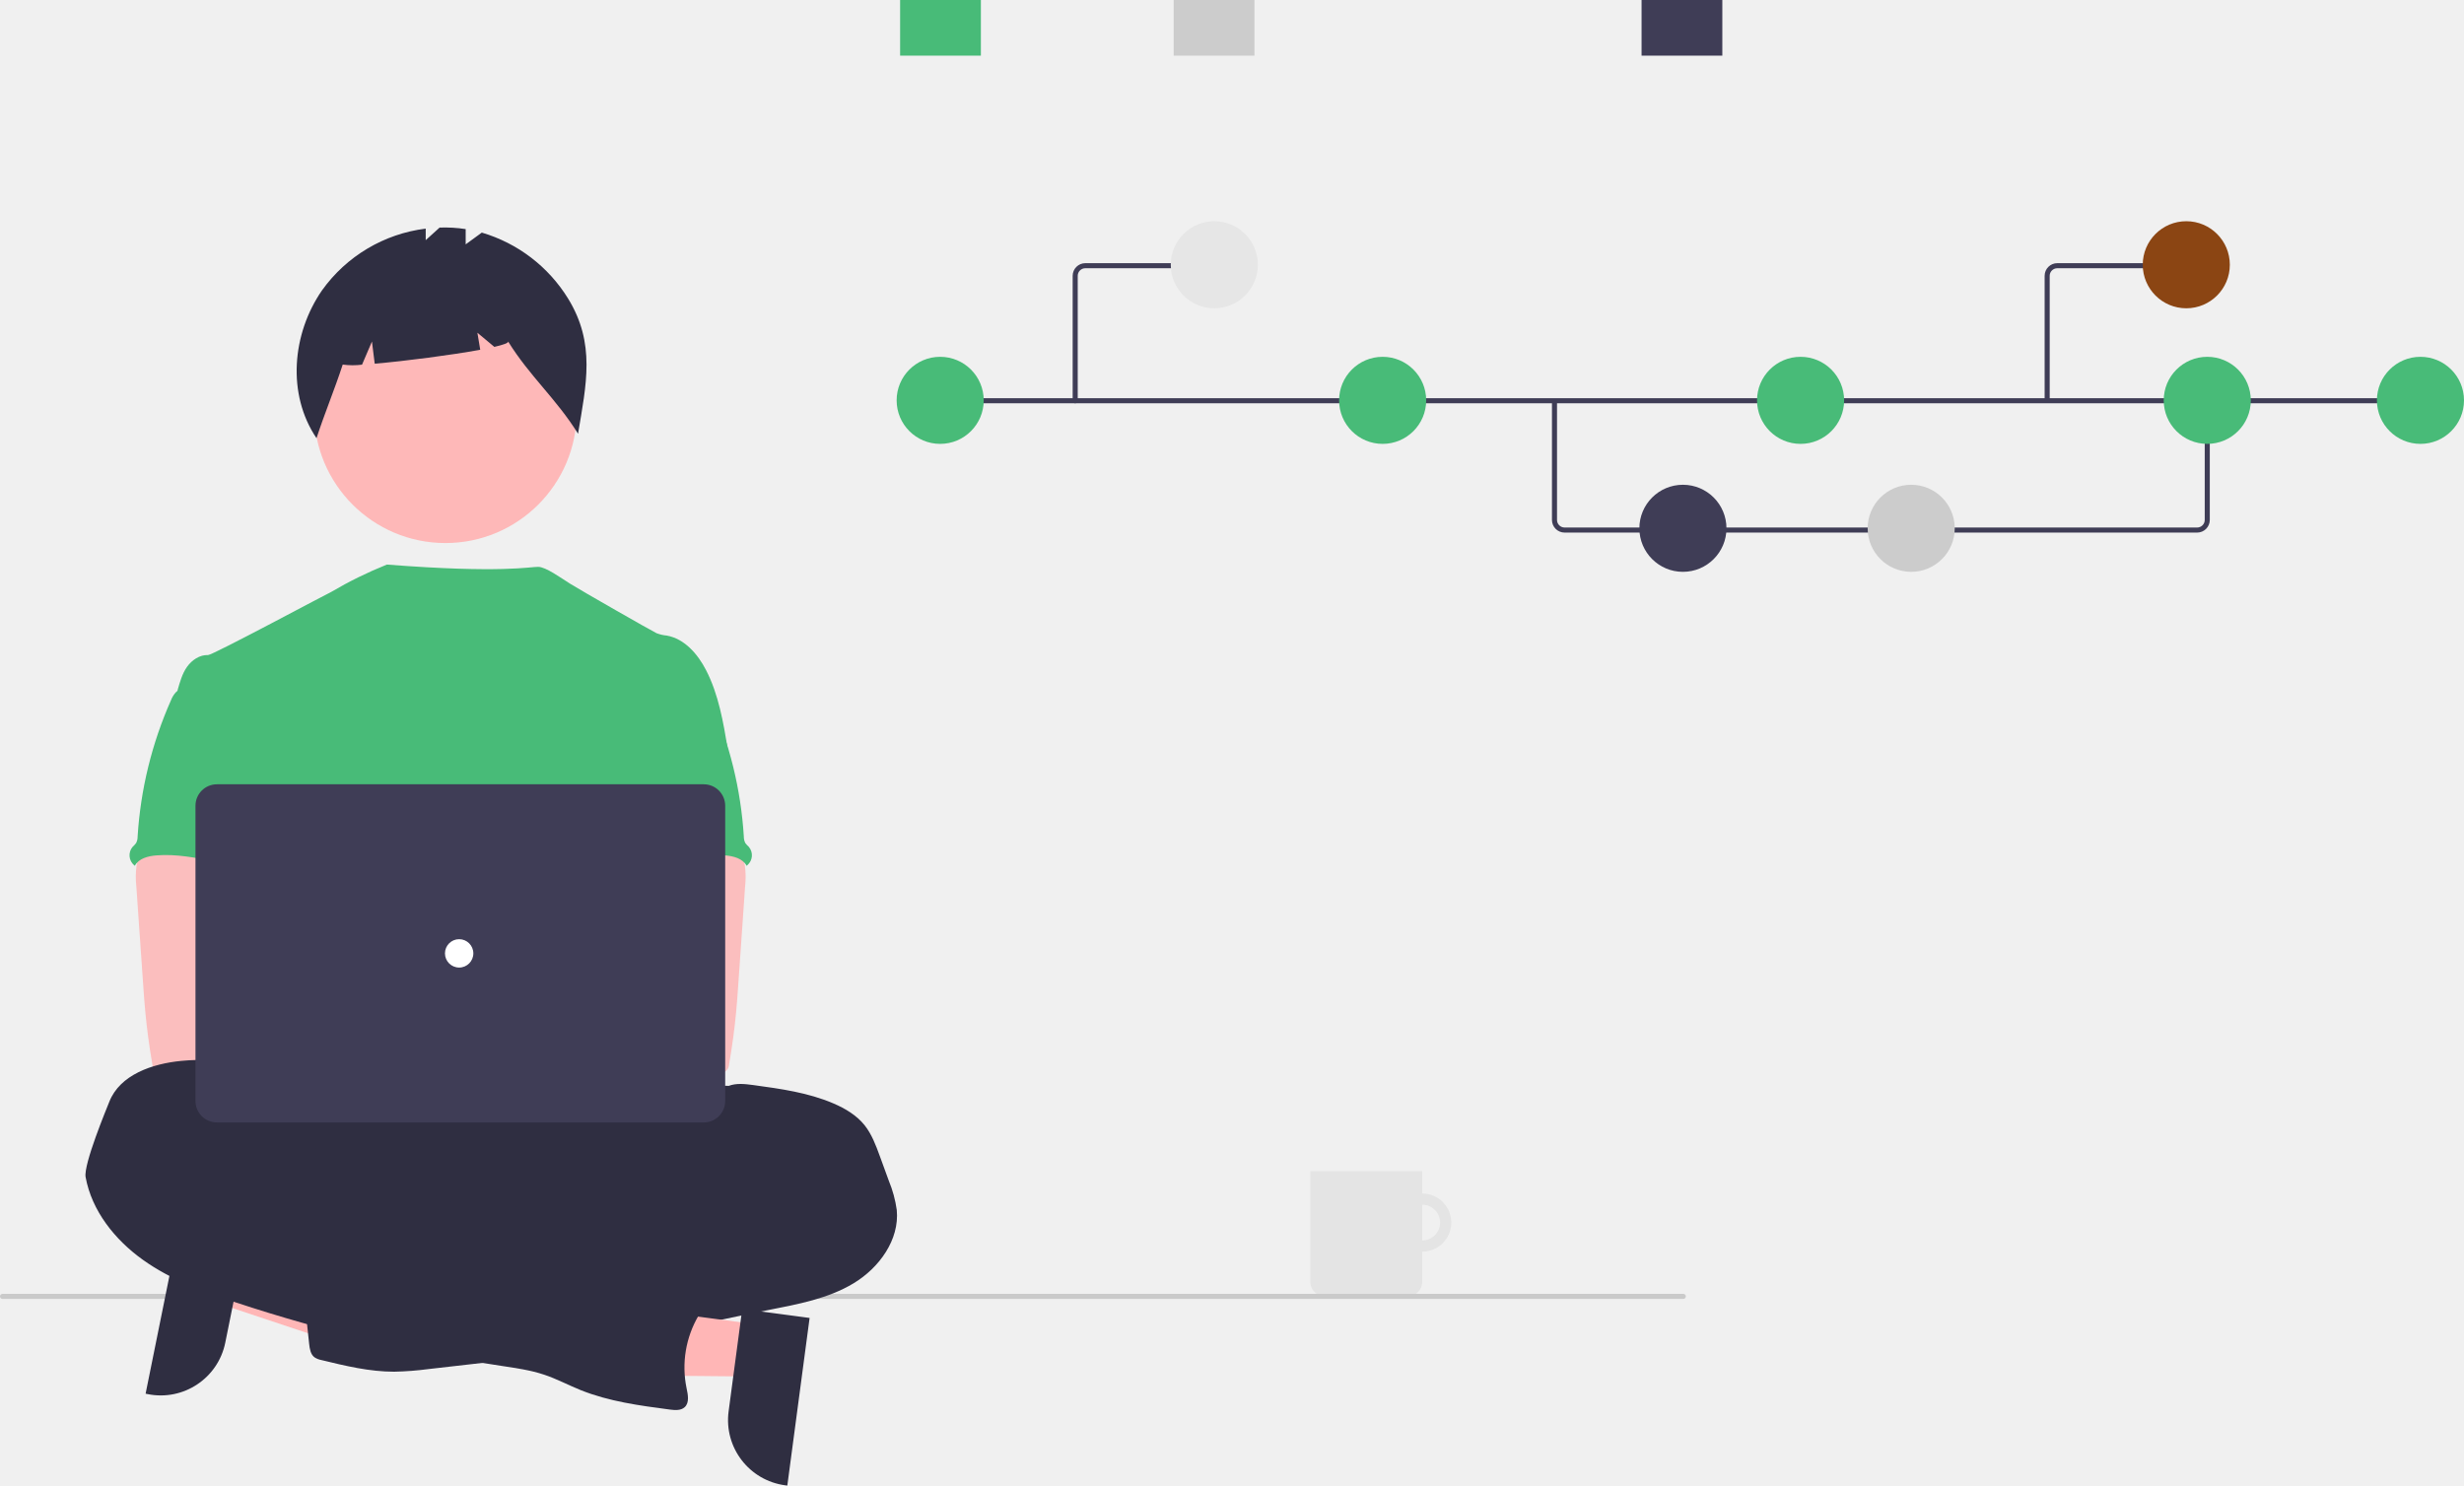
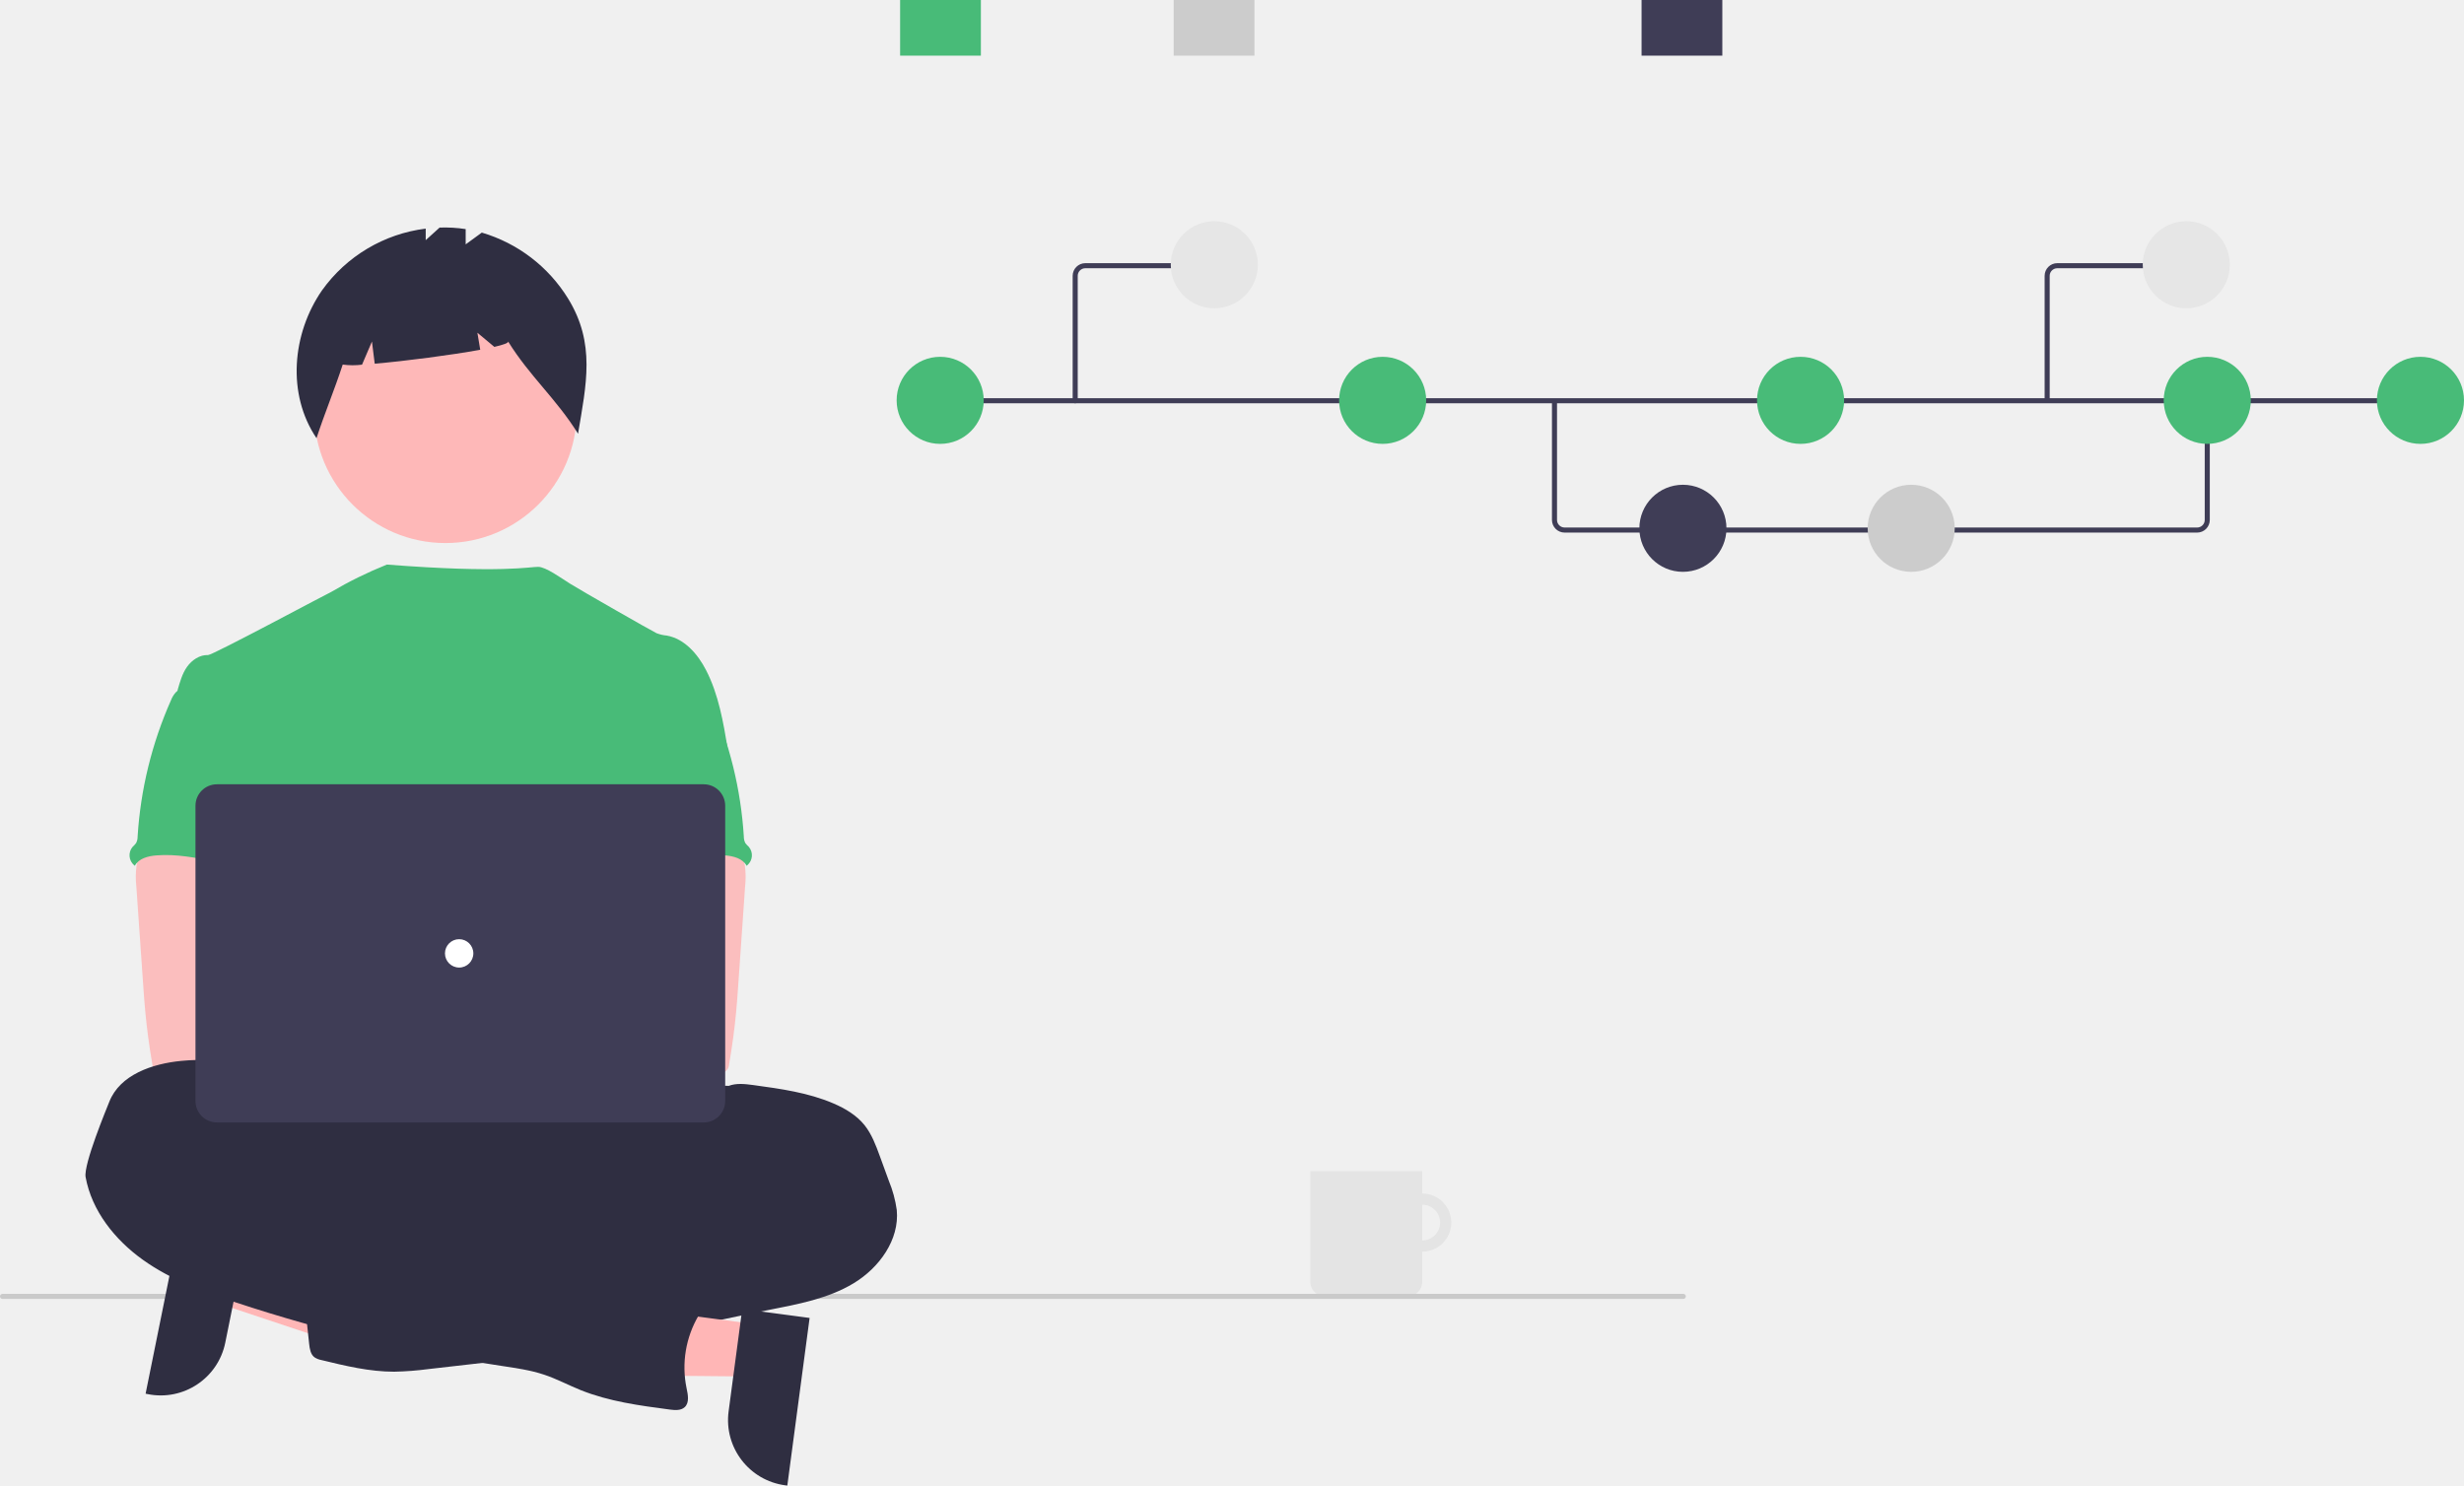
<svg xmlns="http://www.w3.org/2000/svg" id="e7334088-53de-4589-99a2-090044ddfc90" data-name="Layer 1" width="973.461" height="587.025" viewBox="0 0 973.461 587.025">
  <g id="f9b32178-6d95-472d-b482-6662972666de" data-name="Group 100">
    <path id="f4b94a19-cbe0-459a-95a6-6ea3b3d72055" data-name="Path 1465" d="M675.147,628.1a11.49,11.49,0,1,0,11.49,11.49h0A11.49,11.49,0,0,0,675.147,628.1Zm0,18.561a7.071,7.071,0,1,1,7.071-7.071v0A7.071,7.071,0,0,1,675.147,646.661Z" transform="translate(-113.2693 -156.4874)" fill="#e4e4e4" />
    <path id="abc0e0b3-f22e-4bee-9929-c6879640924e" data-name="Path 1467" d="M630.954,619.261h44.193v43.739a5.757,5.757,0,0,1-5.757,5.757h-32.679a5.757,5.757,0,0,1-5.757-5.757V619.261Z" transform="translate(-113.2693 -156.4874)" fill="#e4e4e4" />
  </g>
  <path id="e24b6f19-a0a0-4e73-9cfc-bbb7635ad236" data-name="Path 944" d="M778.403,669.758h-664.237a1.006,1.006,0,0,1,0-2h664.237a1.006,1.006,0,0,1,0,2Z" transform="translate(-113.2693 -156.4874)" fill="#cacaca" />
  <polygon points="89.41 494.381 85.302 514.694 161.695 540.208 167.759 510.228 89.41 494.381" fill="#ffb6b6" />
  <path d="M210.36,647.029l-8.091,40.003-0.0.002a26.011,26.011,0,0,1-30.65,20.335l-.828-.168,13.248-65.496Z" transform="translate(-113.2693 -156.4874)" fill="#2f2e41" />
  <circle id="fd4e5ab9-ffc8-4bbb-9267-3af70c31dae1" data-name="Ellipse 276" cx="175.979" cy="162.713" r="51.871" fill="#feb8b8" />
  <path id="a8c9bbe2-1461-49cf-8211-f8d251166dc5" data-name="Path 1461" d="M337.697,274.45a59.907,59.907,0,0,0-34.081-26.052l-6.368,4.647v-6.034a55.143,55.143,0,0,0-10.3-.6l-5.494,4.971v-4.558a59.335,59.335,0,0,0-40.932,24.347c-11.931,17.2-13.945,41.129-2.21,58.467,3.221-9.9,7.131-19.189,10.353-29.088a29.299,29.299,0,0,0,7.633.037l3.919-9.145,1.095,8.758c12.148-1.058,30.166-3.382,41.682-5.511l-1.12-6.719,6.7,5.583c3.528-.812,5.623-1.549,5.45-2.112,8.565,13.808,19.047,22.627,27.611,36.435C344.888,308.406,348.632,292.217,337.697,274.45Z" transform="translate(-113.2693 -156.4874)" fill="#2f2e41" />
  <ellipse id="f6be96d1-713f-4c17-812c-ecd79c56fe95" data-name="Ellipse 260" cx="192.856" cy="464.787" rx="133.56" ry="37.359" fill="#2f2e41" />
  <path d="M400.808,452.588c-1.784-10.731-3.624-21.668-8.611-31.335-3.278-6.332-8.481-12.366-15.495-13.618a14.99,14.99,0,0,1-4.035-.934c-2.055-.99-29.673-16.756-34.063-19.502-3.769-2.357-9.719-6.722-12.719-6.722-3.018-.066-14.591,2.627-59.76-.904a163.141,163.141,0,0,0-22.01,10.822c-.146-.096-46.882,25.001-48.638,24.935-3.325-.14-6.416,1.989-8.322,4.67-1.906,2.681-2.8,6-3.736,9.209,10.208,22.733,19.548,45.495,29.757,68.228a5.821,5.821,0,0,1,.738,2.8,6.834,6.834,0,0,1-1.27,2.8c-5.006,8.042-4.847,18.157-4.3,27.609.547,9.452,1.224,19.436-3,27.908-1.149,2.326-2.643,4.455-3.736,6.781-2.559,5.268-3.484,22.117-1.989,27.777l187.267,5.365C382.86,587.409,400.808,452.588,400.808,452.588Z" transform="translate(-113.2693 -156.4874)" fill="#48bb78" />
  <path id="eb41f72e-aba6-4a16-bf55-c7027d2f1a4b" data-name="Path 1421" d="M167.233,498.445a33.063,33.063,0,0,0-.112,8.154l2.684,38.546c.252,3.633.5,7.257.841,10.881.644,7.033,1.606,14.01,2.8,20.977a3.736,3.736,0,0,0,3.829,3.633c11.815,2.5,24.022,2.4,36.08,1.719,18.4-1.027,65.474-2.97,68.35-6.706s1.2-9.779-2.55-12.8-65.871-10.386-65.871-10.386c.607-4.81,2.438-9.34,4.175-13.907,3.12-8.1,6.034-16.466,6.09-25.143s-3.213-17.8-10.321-22.771c-5.847-4.081-13.375-4.838-20.5-4.67-5.184.149-14.141-1.093-18.876.934C170.105,488.556,167.933,494.776,167.233,498.445Z" transform="translate(-113.2693 -156.4874)" fill="#fbbebe" />
  <path id="a363f2f7-2464-40a1-ad01-344825aa0b75" data-name="Path 1423" d="M401.141,585.578c3.11-1.186,6.538-.757,9.872-.308,10.732,1.466,21.622,2.97,31.569,7.257,4.67,2,9.116,4.67,12.273,8.6,2.8,3.54,4.436,7.874,5.987,12.142l3.587,9.826a47.3,47.3,0,0,1,3.129,11.516c1.121,11.759-6.921,22.845-17.036,28.954s-22.023,8.284-33.624,10.563-23.247,4.8-34.8,7.472a140.086,140.086,0,0,1-16.373,3.222c-12.366,1.4-25.292-.663-37.042,3.428-4.67,1.635-9.256,4.063-14.1,5.193a87.745,87.745,0,0,1-9.751,1.485l-22.238,2.54a121.313,121.313,0,0,1-13.636,1.046c-9.713,0-19.268-2.3-28.7-4.6a7.258,7.258,0,0,1-2.8-1.13c-1.494-1.177-1.821-3.26-2.036-5.146q-1.429-12.525-2.5-25.077c-.224-2.718-.392-5.66,1.093-7.948,1.868-2.8,5.511-3.68,8.836-4.222a230.58,230.58,0,0,1,42.665-2.961c5.426-5.426,14.374-5.454,21.482-8.406a63.897,63.897,0,0,0,7.575-4.119,99.001,99.001,0,0,1,41.59-13.141,38.714,38.714,0,0,0,8.509-1.214c5.5-1.709,10.517-6.361,16.167-5.221.7-1.933,1.186-4.521,2.8-5.847.8-.682,1.793-1.139,2.531-1.868,1.56-1.578,1.7-4.063,1.466-6.267s-.757-4.464-.187-6.613a9.141,9.141,0,0,1,1.037-2.307C391.278,587.595,395.509,585.111,401.141,585.578Z" transform="translate(-113.2693 -156.4874)" fill="#2f2e41" />
  <path id="b53ad979-99f4-4c6e-a0f8-957060c42096" data-name="Path 1430" d="M182.88,429.901a9.667,9.667,0,0,0-2.073,3.316,156.78,156.78,0,0,0-13.169,53.816,5.38,5.38,0,0,1-.607,2.606,11.403,11.403,0,0,1-1.373,1.485,5.156,5.156,0,0,0,.617,7.266q.127.107.261.206c1.541-2.9,5.23-3.848,8.509-4.1,15.7-1.242,31.036,6.062,46.783,5.511-1.111-3.839-2.709-7.528-3.615-11.413-4.007-17.251,5.987-36.033-.14-52.649-1.224-3.325-3.269-6.594-6.491-8.051a17.291,17.291,0,0,0-4.156-1.1c-3.979-.719-11.9-3.792-15.747-2.559-1.42.458-1.98,1.793-3.157,2.6C186.734,427.977,184.362,428.397,182.88,429.901Z" transform="translate(-113.2693 -156.4874)" fill="#48bb78" />
  <path id="a1197c30-bfd4-4098-bcf9-2468e7a33bf1" data-name="Path 1421" d="M400.921,486.906c-4.735-2.027-13.692-.785-18.876-.934-7.125-.168-14.653.589-20.5,4.67-7.108,4.971-10.377,14.094-10.321,22.771s2.97,17.043,6.09,25.143c1.737,4.567,3.568,9.097,4.175,13.907,0,0-62.121,7.365-65.871,10.386s-5.426,9.064-2.55,12.8,92.615,7.487,104.43,4.987a3.736,3.736,0,0,0,3.829-3.633c1.194-6.967,2.156-13.944,2.8-20.977.341-3.624.589-7.248.841-10.881l2.684-38.546a33.064,33.064,0,0,0-.112-8.154C406.84,494.776,404.668,488.556,400.921,486.906Z" transform="translate(-113.2693 -156.4874)" fill="#fbbebe" />
  <path id="ebe46053-6aac-4aa7-8615-21a6fa79538d" data-name="Path 1430" d="M386.251,426.835c-1.177-.807-1.737-2.142-3.157-2.6-3.847-1.233-11.768,1.84-15.747,2.559a17.291,17.291,0,0,0-4.156,1.1c-3.222,1.457-5.267,4.726-6.491,8.051-6.127,16.616,3.867,35.398-.14,52.649-.906,3.885-2.504,7.574-3.615,11.413,15.747.551,31.083-6.753,46.783-5.511,3.279.252,6.968,1.2,8.509,4.1q.134-.099.261-.206a5.156,5.156,0,0,0,.617-7.266,11.401,11.401,0,0,1-1.373-1.485,5.38,5.38,0,0,1-.607-2.606,156.78,156.78,0,0,0-13.169-53.816,9.667,9.667,0,0,0-2.073-3.316C390.411,428.397,388.039,427.977,386.251,426.835Z" transform="translate(-113.2693 -156.4874)" fill="#48bb78" />
  <polygon points="299.243 523.378 296.513 543.921 215.975 543.166 220.005 512.846 299.243 523.378" fill="#ffb6b6" />
  <path d="M433.122,677.272l-8.804,66.24-.838-.111a26.011,26.011,0,0,1-22.356-29.208l0-.002,5.377-40.457Z" transform="translate(-113.2693 -156.4874)" fill="#2f2e41" />
  <path id="a0b0f7ea-4ed9-4447-aa64-e2335b2c3196" data-name="Path 1427" d="M223.039,595.974c0,.934-1.466,0-1.6-1-1.027-7.556-7.024-13.786-14.01-16.812s-14.944-3.185-22.509-2.466c-11.441,1.083-24.284,5.464-28.468,16.158-.99,2.5-10.264,24.76-9.359,29.766,2.438,13.356,11.572,24.779,22.64,32.69s24,12.637,36.9,16.9a639.949,639.949,0,0,0,104.607,24.984c5.753.869,11.563,1.672,17.073,3.521,4.931,1.653,9.545,4.128,14.365,6.071,11.208,4.5,23.266,6.108,35.211,7.687,2.036.262,4.371.448,5.875-.934,1.943-1.8,1.3-4.941.747-7.528a40.488,40.488,0,0,1,4.773-28.729c2-3.362,4.6-6.809,4.222-10.7-.448-4.539-4.969-7.752-9.471-8.481s-9.078.346-13.6.934a7.285,7.285,0,0,1-4.623-.458,9.235,9.235,0,0,1-1.812-1.606,20.482,20.482,0,0,0-23.854-3.334c-1.672.934-4.2-1.149-5.94-1.933l-19.642-8.892c-22.565-10.208-45.242-20.464-69.115-26.927a14.514,14.514,0,0,1-5.324-2.214c-1.186-.934-2.036-2.2-3.129-3.241-2.382-2.251-5.7-3.148-8.555-4.745S222.385,599.177,223.039,595.974Z" transform="translate(-113.2693 -156.4874)" fill="#2f2e41" />
  <circle cx="160.617" cy="411.99" r="14" fill="#fbbebe" />
  <circle cx="191.617" cy="411.99" r="14" fill="#fbbebe" />
  <path d="M391.305,600.024H198.966a8.48,8.48,0,0,1-8.47-8.47V474.868a8.48,8.48,0,0,1,8.47-8.47H391.305a8.48,8.48,0,0,1,8.47,8.47V591.555A8.48,8.48,0,0,1,391.305,600.024Z" transform="translate(-113.2693 -156.4874)" fill="#3f3d56" />
  <circle id="e793da3b-cee2-4a15-ae11-6dab45a6c728" data-name="Ellipse 263" cx="181.399" cy="376.724" r="5.604" fill="#fff" />
  <path d="M981.299,366.94H731.406a5.006,5.006,0,0,1-5-5V314.84h2v47.1a3.003,3.003,0,0,0,3,3H981.299a3.003,3.003,0,0,0,3-3V314.51h2v47.429A5.006,5.006,0,0,1,981.299,366.94Z" transform="translate(-113.2693 -156.4874)" fill="#3f3d56" />
  <rect x="371.397" y="157.352" width="587.22" height="2" fill="#3f3d56" />
  <circle id="a67a4451-c7cc-402c-b29d-5a705f3c9418" data-name="Ellipse 264" cx="371.439" cy="158.196" r="17.202" fill="#48bb78" />
  <circle id="abdb3fbf-f68e-433e-a33f-153626b38c76" data-name="Ellipse 266" cx="546.244" cy="158.196" r="17.202" fill="#48bb78" />
  <circle id="ac293633-0933-4e21-a8aa-bc27ca4fbccc" data-name="Ellipse 268" cx="664.876" cy="208.757" r="17.202" fill="#3f3d56" />
  <circle id="a0cd768d-b738-4d4b-9ab3-78ab535c7573" data-name="Ellipse 269" cx="755.063" cy="208.757" r="17.202" fill="#ccc" />
  <circle id="b9eb3d2e-31e0-4fe2-be5c-79abb86bc227" data-name="Ellipse 270" cx="711.36" cy="158.196" r="17.202" fill="#48bb78" />
  <circle id="aa04baac-fce0-420a-b86a-4a97f3079928" data-name="Ellipse 271" cx="956.259" cy="158.196" r="17.202" fill="#48bb78" />
  <circle id="e92cf92c-058e-415c-ba96-766a57ee18d9" data-name="Ellipse 272" cx="872.029" cy="158.196" r="17.202" fill="#48bb78" />
  <rect id="ac5bf8cc-574d-4509-9338-881c836fd832" data-name="Rectangle 207" x="648.539" width="31.906" height="21.99" fill="#3f3d56" />
  <rect id="ad5a043d-52f1-4931-b771-e4991ef7f7f7" data-name="Rectangle 208" x="355.612" width="31.906" height="21.99" fill="#48bb78" />
  <rect id="e5d95e83-bdd9-4322-95a9-5a9c4b449a8f" data-name="Rectangle 209" x="463.685" width="31.906" height="21.99" fill="#ccc" />
  <path d="M538.051,315.84a1,1,0,0,1-1-1V265.477a5.006,5.006,0,0,1,5-5h48.675a1,1,0,0,1,0,2h-48.675a3.003,3.003,0,0,0-3,3v49.362A1,1,0,0,1,538.051,315.84Z" transform="translate(-113.2693 -156.4874)" fill="#3f3d56" />
  <circle id="b0a7c1c1-8f27-441f-a84a-e44462cc473e" data-name="Ellipse 265" cx="479.744" cy="104.616" r="17.202" fill="#e6e6e6" />
  <path d="M923.051,314.84h-2V265.477a5.006,5.006,0,0,1,5-5h48.675v2h-48.675a3.003,3.003,0,0,0-3,3Z" transform="translate(-113.2693 -156.4874)" fill="#3f3d56" />
-   <circle id="b3140cf1-cdb8-48ff-81af-ce41ed4f5739" data-name="Ellipse 265" cx="863.744" cy="104.616" r="17.202" fill="#8b4513" />
+   <circle id="b3140cf1-cdb8-48ff-81af-ce41ed4f5739" data-name="Ellipse 265" cx="863.744" cy="104.616" r="17.202" fill="#e6e6e6" />
</svg>
